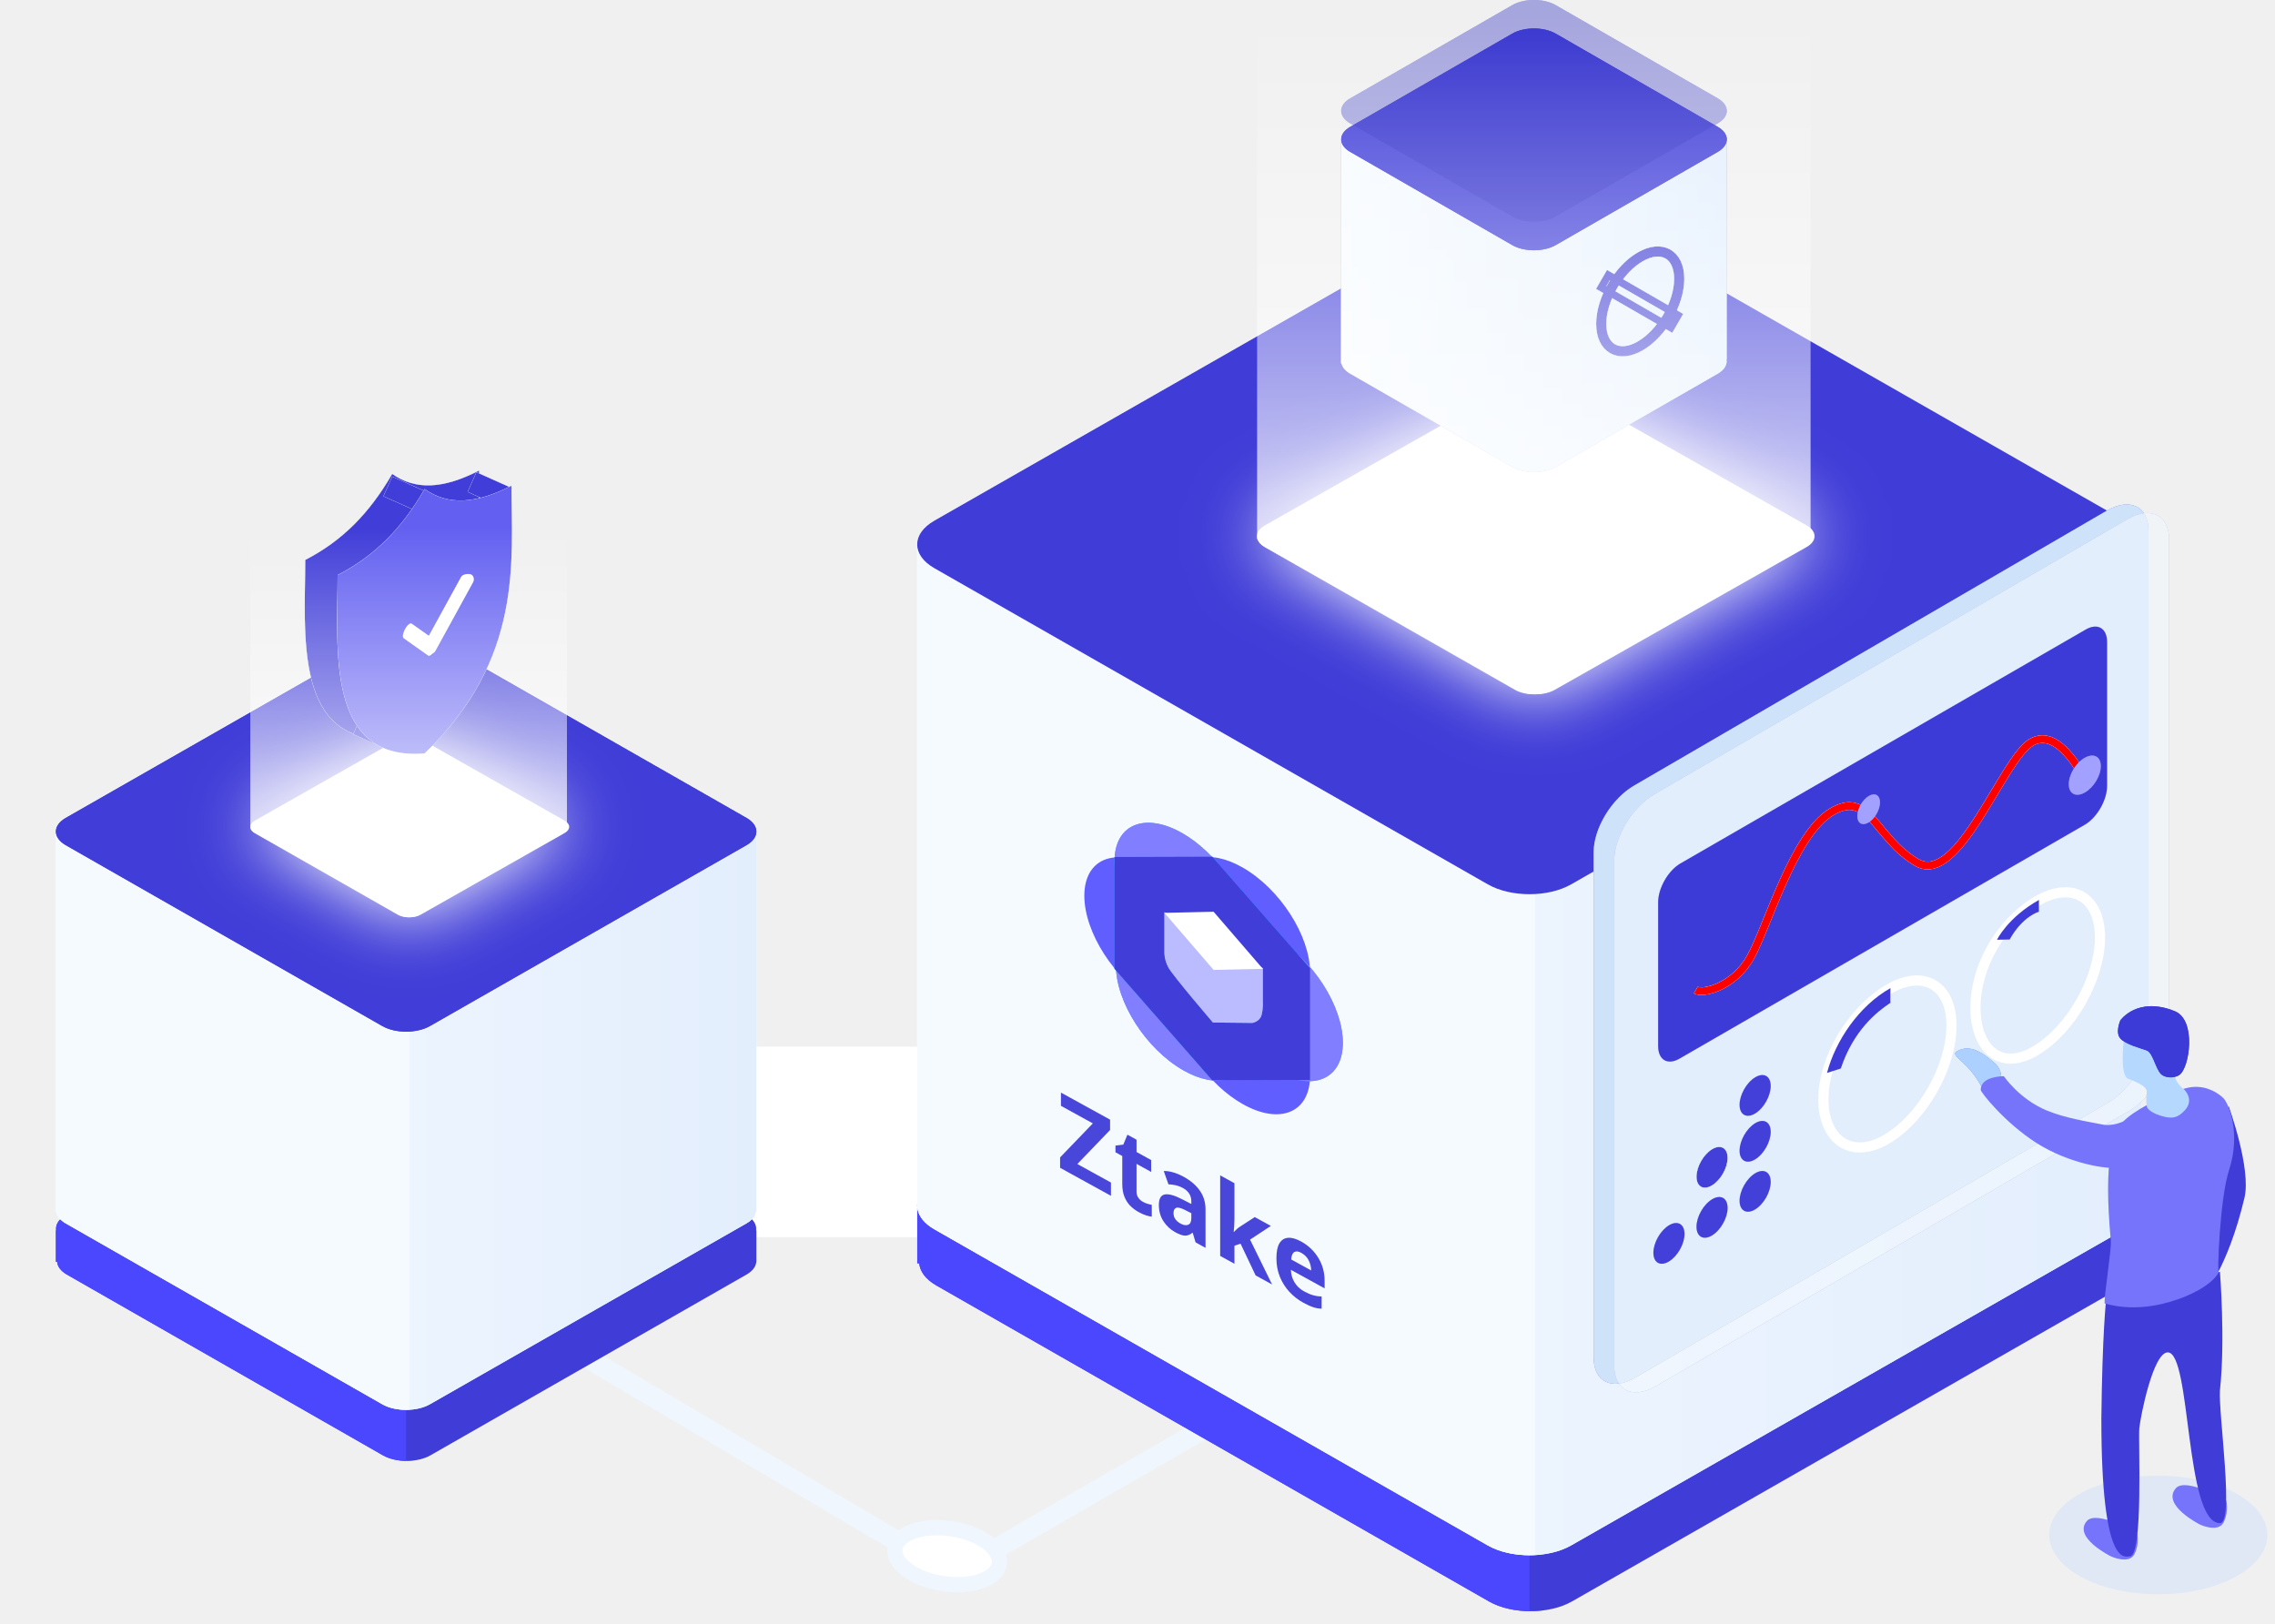
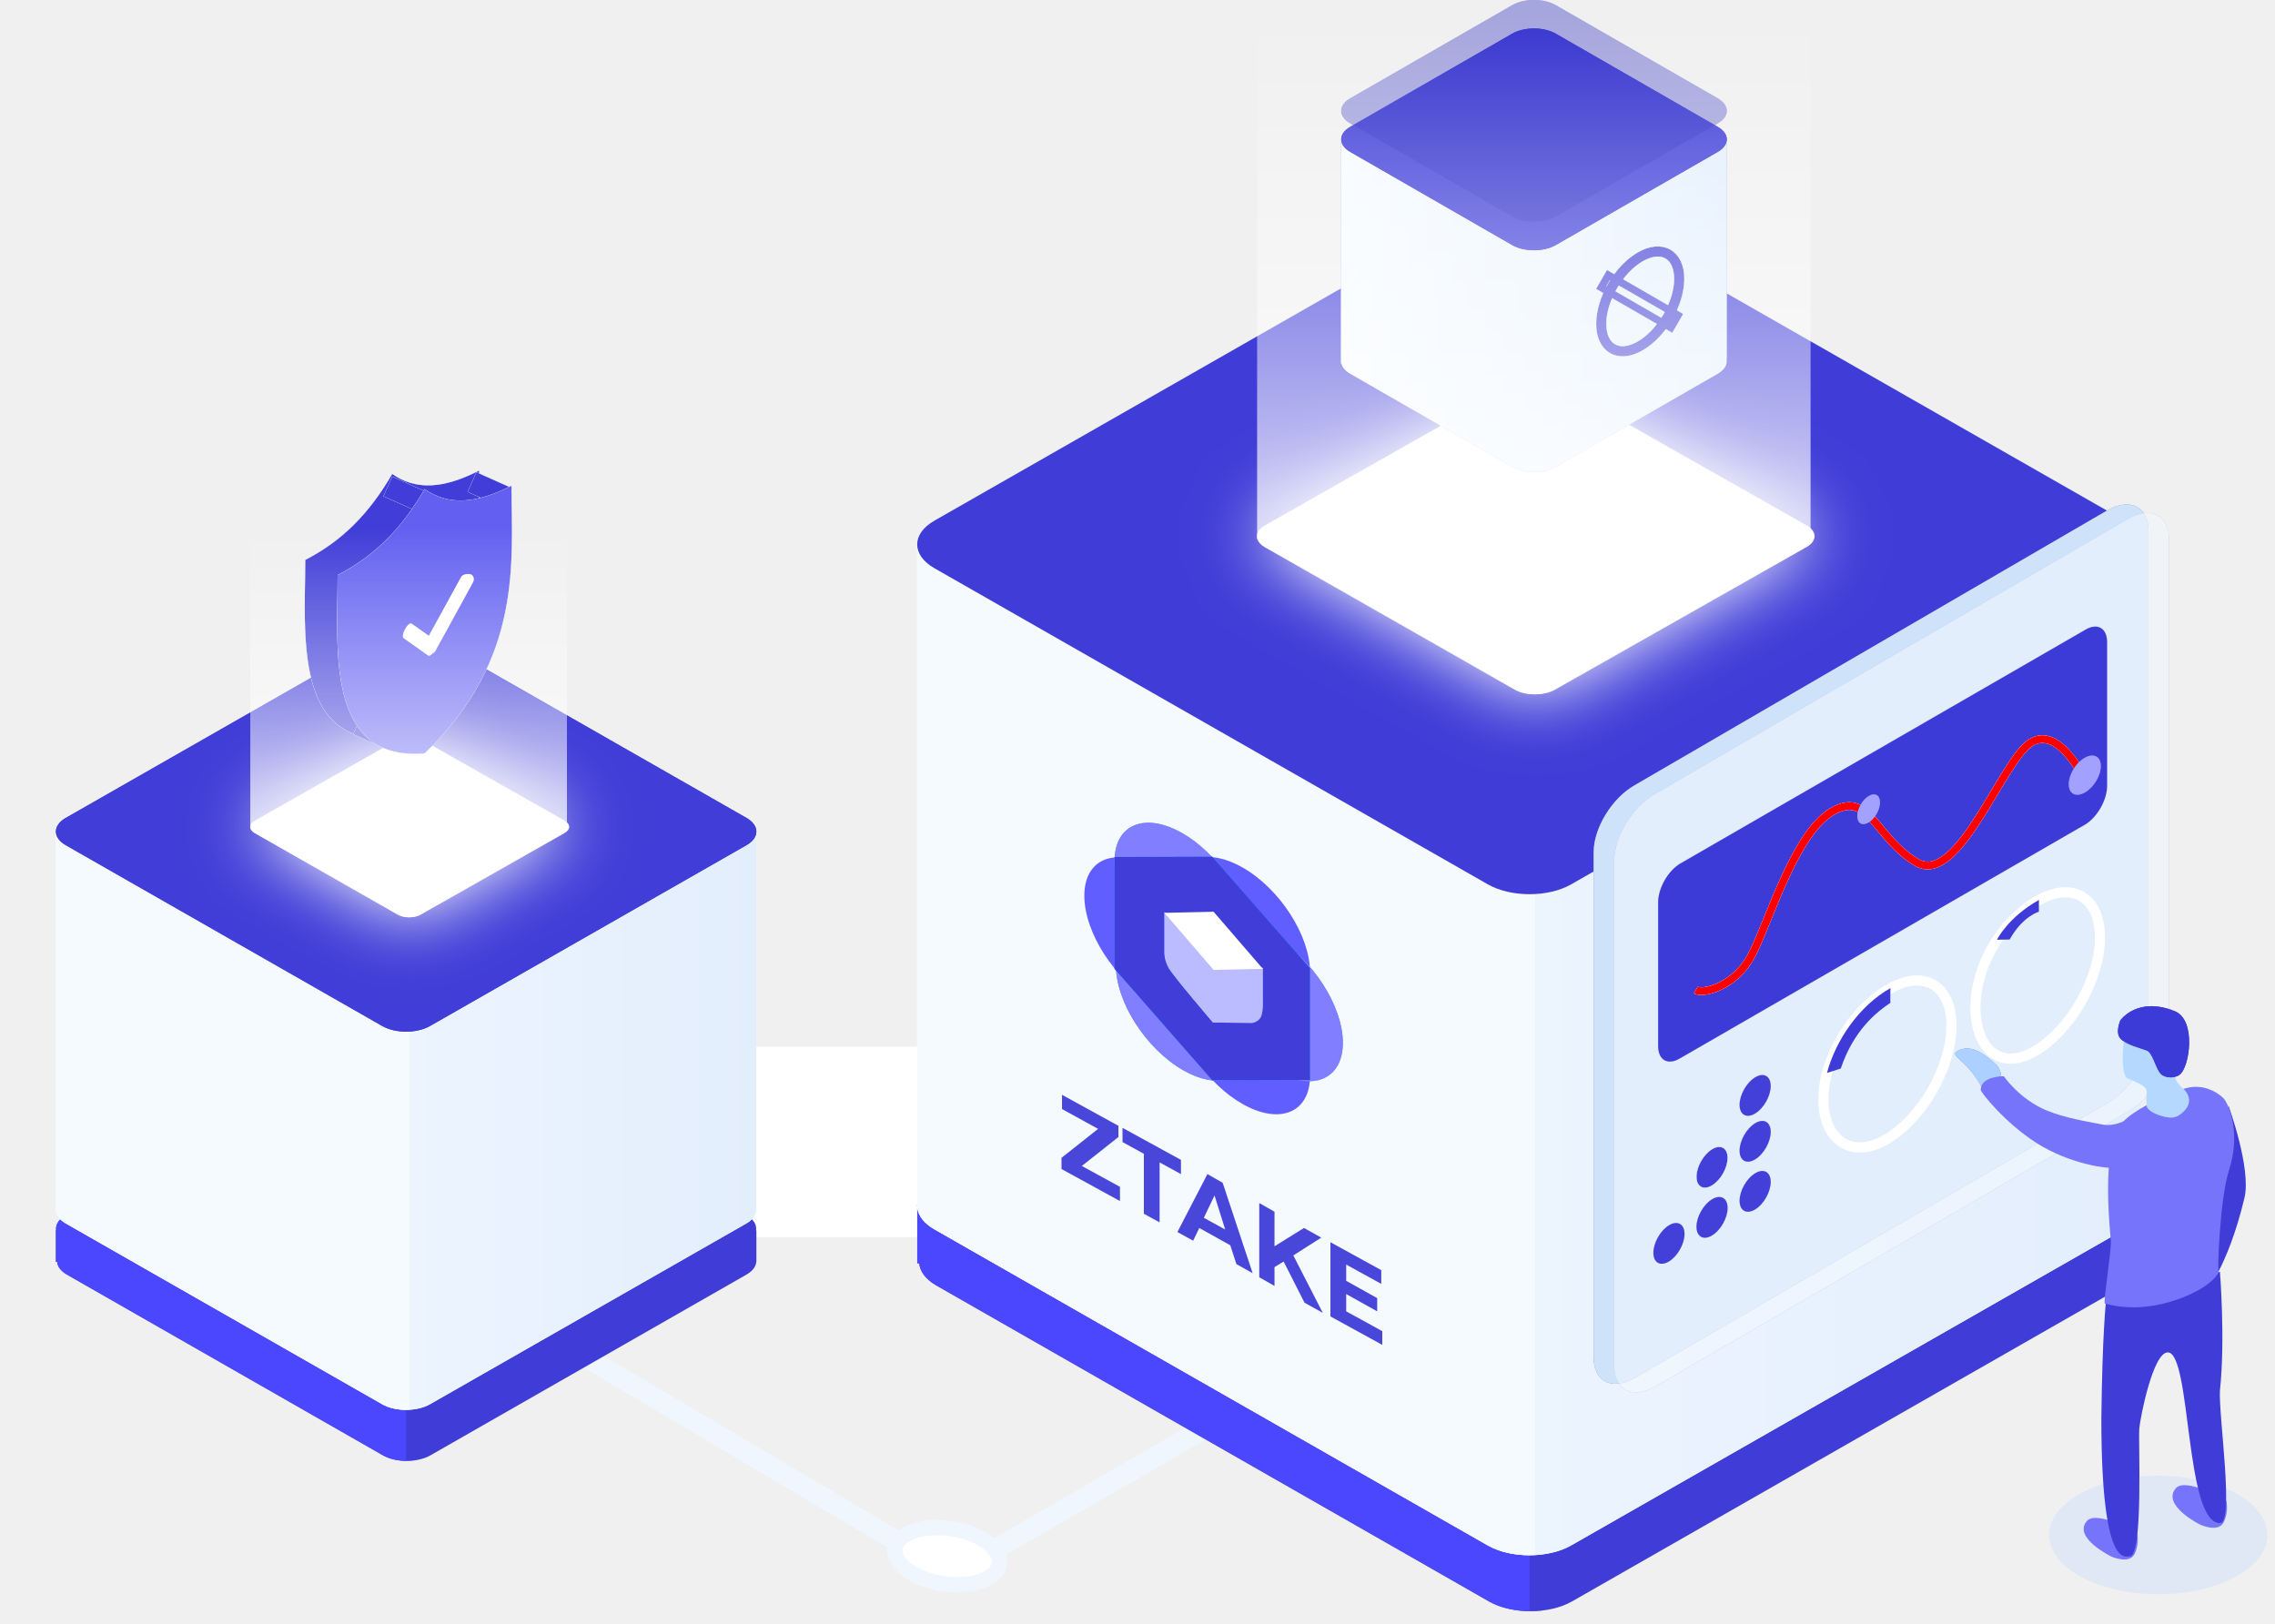
<svg xmlns="http://www.w3.org/2000/svg" width="447.5" height="319.5">
  <defs>
    <linearGradient id="a" x1="0%" y1="0%" y2="0%">
      <stop offset="0%" stop-color="#F5FAFF" />
      <stop offset="100%" stop-color="#E3EEFD" />
    </linearGradient>
    <filter id="b" width="209" height="162" x="198" y="25" filterUnits="userSpaceOnUse">
      <feOffset in="SourceAlpha" />
      <feGaussianBlur result="blurOut" stdDeviation="7.071" />
      <feFlood flood-color="#FFF" result="floodOut" />
      <feComposite in="floodOut" in2="blurOut" operator="atop" />
      <feComponentTransfer>
        <feFuncA type="linear" />
      </feComponentTransfer>
      <feMerge>
        <feMergeNode />
        <feMergeNode in="SourceGraphic" />
      </feMerge>
    </filter>
    <linearGradient id="c" x1="0%" y1="0%" y2="0%">
      <stop offset="0%" stop-color="#F7FBFF" />
      <stop offset="100%" stop-color="#E3EFFD" />
    </linearGradient>
    <filter id="d">
      <feFlood flood-color="#4340D9" flood-opacity="1" result="floodOut" />
      <feComposite in="floodOut" in2="SourceGraphic" operator="atop" result="compOut" />
      <feBlend in="compOut" in2="SourceGraphic" />
    </filter>
    <filter id="e">
      <feFlood flood-color="#2825BD" flood-opacity="1" result="floodOut" />
      <feComposite in="floodOut" in2="SourceGraphic" operator="atop" result="compOut" />
      <feBlend in="compOut" in2="SourceGraphic" />
    </filter>
    <filter id="f">
      <feFlood flood-color="#4442D4" flood-opacity="1" result="floodOut" />
      <feComposite in="floodOut" in2="SourceGraphic" operator="atop" result="compOut" />
      <feBlend in="compOut" in2="SourceGraphic" />
    </filter>
    <linearGradient id="g" x1="0%" x2="0%" y1="100%" y2="0%">
      <stop offset="0%" stop-color="#FFF" />
      <stop offset="100%" stop-color="#FFF" stop-opacity="0" />
    </linearGradient>
    <filter id="h">
      <feFlood flood-color="#817FFF" flood-opacity="1" result="floodOut" />
      <feComposite in="floodOut" in2="SourceGraphic" operator="atop" result="compOut" />
      <feBlend in="compOut" in2="SourceGraphic" />
    </filter>
    <filter id="i">
      <feFlood flood-color="#3F3CD8" flood-opacity="1" result="floodOut" />
      <feComposite in="floodOut" in2="SourceGraphic" operator="atop" result="compOut" />
      <feBlend in="compOut" in2="SourceGraphic" />
    </filter>
    <filter id="j">
      <feFlood flood-color="#BBBCFF" flood-opacity="1" result="floodOut" />
      <feComposite in="floodOut" in2="SourceGraphic" operator="atop" result="compOut" />
      <feBlend in="compOut" in2="SourceGraphic" />
    </filter>
    <filter id="k">
      <feFlood flood-color="#CEE3FA" flood-opacity="1" result="floodOut" />
      <feComposite in="floodOut" in2="SourceGraphic" operator="atop" result="compOut" />
      <feBlend in="compOut" in2="SourceGraphic" />
    </filter>
    <filter id="l">
      <feFlood flood-color="#F2F7FD" flood-opacity="1" result="floodOut" />
      <feComposite in="floodOut" in2="SourceGraphic" operator="atop" result="compOut" />
      <feBlend in="compOut" in2="SourceGraphic" />
    </filter>
    <filter id="m">
      <feFlood flood-color="#4340D9" flood-opacity="1" result="floodOut" />
      <feComposite in="floodOut" in2="SourceGraphic" operator="atop" result="compOut" />
      <feBlend in="compOut" in2="SourceGraphic" />
    </filter>
    <filter id="n">
      <feFlood flood-color="#4340D9" flood-opacity="1" result="floodOut" />
      <feComposite in="floodOut" in2="SourceGraphic" operator="atop" result="compOut" />
      <feBlend in="compOut" in2="SourceGraphic" />
    </filter>
    <filter id="o">
      <feFlood flood-color="#4340D9" flood-opacity="1" result="floodOut" />
      <feComposite in="floodOut" in2="SourceGraphic" operator="atop" result="compOut" />
      <feBlend in="compOut" in2="SourceGraphic" />
    </filter>
    <filter id="p">
      <feFlood flood-color="#4340D9" flood-opacity="1" result="floodOut" />
      <feComposite in="floodOut" in2="SourceGraphic" operator="atop" result="compOut" />
      <feBlend in="compOut" in2="SourceGraphic" />
    </filter>
    <filter id="q">
      <feFlood flood-color="#4340D9" flood-opacity="1" result="floodOut" />
      <feComposite in="floodOut" in2="SourceGraphic" operator="atop" result="compOut" />
      <feBlend in="compOut" in2="SourceGraphic" />
    </filter>
    <filter id="r">
      <feFlood flood-color="#4340D9" flood-opacity="1" result="floodOut" />
      <feComposite in="floodOut" in2="SourceGraphic" operator="atop" result="compOut" />
      <feBlend in="compOut" in2="SourceGraphic" />
    </filter>
    <filter id="s">
      <feFlood flood-color="#3E3BD8" flood-opacity="1" result="floodOut" />
      <feComposite in="floodOut" in2="SourceGraphic" operator="atop" result="compOut" />
      <feBlend in="compOut" in2="SourceGraphic" />
    </filter>
    <filter id="t">
      <feFlood flood-color="#FFF" flood-opacity="1" result="floodOut" />
      <feComposite in="floodOut" in2="SourceGraphic" operator="atop" result="compOut" />
      <feBlend in="compOut" in2="SourceGraphic" />
    </filter>
    <filter id="u">
      <feFlood flood-color="#A3A1FF" flood-opacity="1" result="floodOut" />
      <feComposite in="floodOut" in2="SourceGraphic" operator="atop" result="compOut" />
      <feBlend in="compOut" in2="SourceGraphic" />
    </filter>
    <filter id="v">
      <feFlood flood-color="#A3A1FF" flood-opacity="1" result="floodOut" />
      <feComposite in="floodOut" in2="SourceGraphic" operator="atop" result="compOut" />
      <feBlend in="compOut" in2="SourceGraphic" />
    </filter>
    <filter id="w">
      <feFlood flood-color="#ACD0FF" flood-opacity="1" result="floodOut" />
      <feComposite in="floodOut" in2="SourceGraphic" operator="atop" result="compOut" />
      <feBlend in="compOut" in2="SourceGraphic" />
    </filter>
    <filter id="x">
      <feFlood flood-color="#3E3BD8" flood-opacity="1" result="floodOut" />
      <feComposite in="floodOut" in2="SourceGraphic" operator="atop" result="compOut" />
      <feBlend in="compOut" in2="SourceGraphic" />
    </filter>
    <filter id="y">
      <feFlood flood-color="#3F3CD8" flood-opacity="1" result="floodOut" />
      <feComposite in="floodOut" in2="SourceGraphic" operator="atop" result="compOut" />
      <feBlend in="compOut" in2="SourceGraphic" />
    </filter>
    <filter id="z" width="162" height="136" x="0" y="95" filterUnits="userSpaceOnUse">
      <feOffset in="SourceAlpha" />
      <feGaussianBlur result="blurOut" stdDeviation="7.071" />
      <feFlood flood-color="#FFF" result="floodOut" />
      <feComposite in="floodOut" in2="blurOut" operator="atop" />
      <feComponentTransfer>
        <feFuncA type="linear" />
      </feComponentTransfer>
      <feMerge>
        <feMergeNode />
        <feMergeNode in="SourceGraphic" />
      </feMerge>
    </filter>
    <filter id="A">
      <feFlood flood-color="#3F3CD8" flood-opacity="1" result="floodOut" />
      <feComposite in="floodOut" in2="SourceGraphic" operator="atop" result="compOut" />
      <feBlend in="compOut" in2="SourceGraphic" />
    </filter>
    <filter id="B">
      <feFlood flood-color="#3F3CD8" flood-opacity="1" result="floodOut" />
      <feComposite in="floodOut" in2="SourceGraphic" operator="atop" result="compOut" />
      <feBlend in="compOut" in2="SourceGraphic" />
    </filter>
    <filter id="C">
      <feFlood flood-color="#3F3CD8" flood-opacity="1" result="floodOut" />
      <feComposite in="floodOut" in2="SourceGraphic" operator="atop" result="compOut" />
      <feBlend in="compOut" in2="SourceGraphic" />
    </filter>
    <filter id="D">
      <feFlood flood-color="#3F3CD8" flood-opacity="1" result="floodOut" />
      <feComposite in="floodOut" in2="SourceGraphic" operator="atop" result="compOut" />
      <feBlend in="compOut" in2="SourceGraphic" />
    </filter>
    <filter id="E">
      <feFlood flood-color="#6361F1" flood-opacity="1" result="floodOut" />
      <feComposite in="floodOut" in2="SourceGraphic" operator="atop" result="compOut" />
      <feBlend in="compOut" in2="SourceGraphic" />
    </filter>
    <filter id="F">
      <feFlood flood-color="#FFF" flood-opacity="1" result="floodOut" />
      <feComposite in="floodOut" in2="SourceGraphic" operator="atop" result="compOut" />
      <feBlend in="compOut" in2="SourceGraphic" />
    </filter>
  </defs>
  <path fill="none" stroke="#EFF6FD" stroke-width="4" d="M347.323 217.315l-159.991 92.358-134.144-79.388" />
  <path fill="#FFF" fill-rule="evenodd" stroke="#EFF6FD" stroke-width="3" d="M178.342 301.842c3.6-1.974 10.087-1.636 14.489.754 4.402 2.39 5.052 5.928 1.452 7.901-3.6 1.974-10.088 1.636-14.49-.754-4.402-2.39-5.051-5.928-1.451-7.901z" />
  <path fill="#FFF" fill-rule="evenodd" d="M122.563 205.927h95.625V243.4h-95.625v-37.473z" />
  <path fill="#3F3CD8" fill-rule="evenodd" d="M421.303 247.865c.167 1.81-.945 3.652-3.363 5.036l-108.692 62.158c-4.523 2.587-11.855 2.587-16.378 0l-108.692-62.158c-2.112-1.208-3.224-2.767-3.364-4.348h-.39v-10.832h.035c-.269-1.873.843-3.798 3.351-5.231l108.845-62.189c4.529-2.588 11.872-2.588 16.401 0l108.845 62.189c2.508 1.433 3.621 3.358 3.352 5.231h.05v10.144z" />
  <path fill="#4A47FF" fill-rule="evenodd" d="M421.303 248.561v-.696c.021.232.02.464 0 .696zm-120.44-80.195v148.488h2.553c-3.691.437-7.681-.156-10.546-1.795l-108.692-62.158c-2.112-1.208-3.224-2.767-3.364-4.348h-.39v-10.832h.035c-.269-1.873.843-3.798 3.351-5.231l108.845-62.189c2.293-1.311 5.308-1.952 8.313-1.935h-.105z" />
  <path fill="#F5FAFF" fill-rule="evenodd" d="M421.303 237.721h-.05c-.217 1.509-1.33 2.985-3.352 4.14l-108.845 62.19c-4.529 2.587-11.872 2.587-16.401 0l-108.845-62.19c-2.022-1.155-3.134-2.631-3.351-4.14h-.035v-.417a3.67 3.67 0 0 1 0-.257V107.648h.034c-.263-1.869.849-3.79 3.352-5.219l108.845-62.19c4.529-2.588 11.872-2.588 16.401 0l108.845 62.19c2.503 1.429 3.616 3.35 3.353 5.219h.049v130.073z" />
  <path fill="url(#a)" d="M421.303 237.721h-.05c-.217 1.509-1.33 2.985-3.352 4.14l-108.845 62.19c-4.529 2.587-11.872 2.587-16.401 0l-108.845-62.19c-2.022-1.155-3.134-2.631-3.351-4.14h-.035v-.417a3.67 3.67 0 0 1 0-.257V107.648h.034c-.263-1.869.849-3.79 3.352-5.219l108.845-62.19c4.529-2.588 11.872-2.588 16.401 0l108.845 62.19c2.503 1.429 3.616 3.35 3.353 5.219h.049v130.073z" />
  <path fill="#F5FAFF" fill-rule="evenodd" d="M301.947 107.648v198.284c-3.321.179-6.748-.428-9.292-1.881l-108.845-62.19c-2.022-1.155-3.134-2.631-3.351-4.14h-.035v-.417a3.67 3.67 0 0 1 0-.257V107.648h.034c-.263-1.869.849-3.79 3.352-5.219l108.845-62.19c4.529-2.588 11.872-2.588 16.401 0l108.845 62.19c2.503 1.429 3.616 3.35 3.353 5.219H301.947z" />
  <path fill="#3F3CD8" fill-rule="evenodd" d="M183.81 102.429l108.845-62.19c4.529-2.588 11.872-2.588 16.401 0l108.845 62.19c4.53 2.587 4.53 6.783 0 9.37l-108.845 62.19c-4.529 2.588-11.872 2.588-16.401 0l-108.845-62.19c-4.529-2.587-4.529-6.783 0-9.37z" />
  <path fill="#FFF" fill-rule="evenodd" d="M248.795 103.379l49.56-28.104c2.063-1.169 5.406-1.169 7.469 0l49.56 28.104c2.063 1.17 2.063 3.066 0 4.235l-49.56 28.105c-2.063 1.169-5.406 1.169-7.469 0l-49.56-28.105c-2.063-1.169-2.063-3.065 0-4.235z" filter="url(#b)" />
  <path fill="#9696F1" fill-rule="evenodd" d="M339.598 70.643c.215 1.024-.335 2.091-1.702 2.877l-31.88 18.341c-2.362 1.359-6.191 1.359-8.553 0l-31.88-18.341c-.991-.57-1.56-1.287-1.714-2.028h-.096V27.841h.879v-.819h75v43.621h-.054z" />
  <path fill="url(#c)" d="M339.598 70.643c.215 1.024-.335 2.091-1.702 2.877l-31.88 18.341c-2.362 1.359-6.191 1.359-8.553 0l-31.88-18.341c-.991-.57-1.56-1.287-1.714-2.028h-.096V27.841h.879v-.819h75v43.621h-.054z" />
  <path fill="#4340D9" fill-rule="evenodd" d="M297.463 6.619l-31.88 18.34c-2.362 1.358-2.362 3.562 0 4.92l31.88 18.341c2.362 1.359 6.191 1.359 8.553 0l31.88-18.341c2.362-1.358 2.362-3.562 0-4.92l-31.88-18.34c-2.362-1.36-6.191-1.36-8.553 0z" filter="url(#d)" />
  <path fill="#4340D9" fill-rule="evenodd" d="M297.463 1.01l-31.88 18.34c-2.362 1.359-2.362 3.562 0 4.921l31.88 18.34c2.362 1.359 6.191 1.359 8.553 0l31.88-18.34c2.362-1.359 2.362-3.562 0-4.921l-31.88-18.34c-2.362-1.359-6.191-1.359-8.553 0z" filter="url(#e)" opacity=".369" />
  <g fill="none" stroke="#FFF" filter="url(#f)">
    <path stroke-width="2" d="M322.638 50.536c-4.236 2.444-7.67 8.348-7.67 13.186 0 4.838 3.434 6.778 7.67 4.334 4.236-2.445 7.67-8.348 7.67-13.186 0-4.838-3.434-6.778-7.67-4.334z" />
    <path stroke-width="1.5" d="M316.376 54.131l-1.406 2.434 13.699 7.903 1.406-2.433-13.699-7.904z" />
  </g>
  <path fill="none" d="M356.041 106.096c-.184.578-.662 1.131-1.445 1.578l-49.186 28.047c-2.047 1.167-5.365 1.167-7.412 0l-49.185-28.047c-.784-.447-1.262-1-1.445-1.578h-.089v-.525V2.635h108.868v103.461h-.106z" opacity=".6" />
  <path fill="url(#g)" d="M356.041 106.096c-.184.578-.662 1.131-1.445 1.578l-49.186 28.047c-2.047 1.167-5.365 1.167-7.412 0l-49.185-28.047c-.784-.447-1.262-1-1.445-1.578h-.089v-.525V2.635h108.868v103.461h-.106z" />
  <path fill="#615EFF" fill-rule="evenodd" d="M252.749 198.679c3.014 4.114 4.944 8.878 4.944 12.992 0 7.228-5.948 9.703-13.285 5.529l-.039-.022c-6.622-3.767-12.096-11.658-13.104-18.475-1.449-.29-3.011-.872-4.649-1.804l-.039-.022c-7.338-4.174-13.286-13.418-13.286-20.646 0-7.228 5.948-9.704 13.286-5.53l.039.023c1.638.932 3.2 2.126 4.649 3.485 1.008-5.669 6.482-7.331 13.104-3.565l.039.022c7.337 4.175 13.285 13.419 13.285 20.647 0 4.113-1.93 6.681-4.944 7.366z" />
  <path fill="#0094FF" fill-rule="evenodd" d="M250.856 210.69c-1.749-.995-3.414-2.284-4.943-3.759-.964 5.747-6.462 7.449-13.121 3.661-7.337-4.174-13.285-13.418-13.285-20.646 0-4.054 1.872-6.611 4.81-7.34-3.091-4.155-5.082-8.998-5.082-13.173 0-7.228 5.948-9.703 13.285-5.529 6.693 3.807 12.214 11.828 13.136 18.694 1.597.239 3.354.866 5.2 1.916 7.337 4.175 13.286 13.418 13.286 20.647 0 7.227-5.949 9.703-13.286 5.529z" filter="url(#h)" />
  <path fill="#0094FF" fill-rule="evenodd" d="M238.461 212.546l19.226-.061v-21.996l-19.226-21.936-19.226.06v21.996l19.226 21.937z" filter="url(#i)" />
  <path fill="#0094FF" fill-rule="evenodd" d="M248.398 190.482l-19.357-11.012v7.882s-.083 1.37.774 2.984c.857 1.613 8.775 10.841 8.775 10.841l7.743.082s1.446-.23 1.807-1.515c.361-1.286.258-2.65.258-2.65v-6.612z" filter="url(#j)" />
  <path fill="#FFF" fill-rule="evenodd" d="M238.722 179.382l-9.68.216 9.68 11.228 9.679-.215-9.679-11.229z" />
-   <text fill="#4946DA" font-family="Montserrat" font-size="58.333" font-weight="bold" transform="matrix(.32307 .17783 0 .3575 208.07 229.51)">
-         Ztake
-     </text>
+   <path fill="#4946DA" d="M220.3 233.5V236.3L208.8 230V227.8L216 222.100L208.9 218.200V215.4L220 221.5V223.7L212.8 229.399L220.3 233.5Z" />
+   <path fill="#4946DA" d="M225 227L220.8 224.7V221.899L232.3 228.2V231L228.100 228.7V240.5L225 238.8V227Z" />
+   <path fill="#4946DA" d="M242 245L235.9 241.6L234.700 244.1L231.600 242.4L237.500 231L240.500 232.7L246.400 250.5L243.200 248.7L242 245ZM241 241.9L238.9 235.200L236.8 239.600L241 241.9Z" />
+   <path fill="#4946DA" d="M252.5 248.2L250.7 249.299V252.999L247.7 251.299V236.7L250.7 238.399V245.2L256.5 241.6L259.9 243.5L254.399 247L260.2 258.3L256.599 256.3L252.5 248.2Z" />
+   <path fill="#4946DA" d="M271.9 261.9V264.599L261.7 258.999V244.399L271.7 249.899V252.599L264.8 248.799V251.999L270.900 255.399V257.999L264.8 254.599V257.999L271.9 261.9Z" />
  <path fill="#4340D9" fill-rule="evenodd" d="M414.558 100.387l-93.028 54.111c-4.45 2.521-8.057 8.42-8.057 13.175v99.406c0 4.755 3.607 6.566 8.057 4.044l93.028-54.111c4.45-2.521 8.058-8.42 8.058-13.175v-99.406c0-4.755-3.608-6.566-8.058-4.044z" filter="url(#k)" />
  <path fill="#4340D9" fill-rule="evenodd" d="M418.608 102.065l-93.028 54.111c-4.45 2.522-8.057 8.42-8.057 13.176v99.405c0 4.755 3.607 6.566 8.057 4.045l93.028-54.112c4.45-2.521 8.058-8.42 8.058-13.175V106.11c0-4.756-3.608-6.567-8.058-4.045z" filter="url(#l)" opacity=".549" />
  <path fill="none" stroke="#FFF" stroke-width="2" d="M400.472 177.415c-6.958 4.2-11.898 12.756-11.898 20.839 0 8.084 4.94 12.634 11.898 8.434 6.958-4.201 12.599-14.158 12.599-22.242 0-8.083-5.641-11.231-12.599-7.031z" />
  <path fill="#3E3BD8" fill-rule="evenodd" d="M401.061 177.06v2.324s-3.149.815-5.756 5.459l-2.492.046s2.089-4.349 8.248-7.829z" />
  <path fill="none" stroke="#FFF" stroke-width="2" d="M371.265 194.767c-6.958 4.2-12.599 13.456-12.599 21.54 0 8.083 5.641 11.933 12.599 7.732 6.958-4.2 12.599-14.157 12.599-22.241 0-8.083-5.641-11.232-12.599-7.031z" />
  <path fill="#3E3BD8" fill-rule="evenodd" d="M359.373 211.093c1.712-6.429 6.322-13.201 12.481-16.682 0 0-.051 2.925 0 2.886-2.732 1.801-7.265 5.45-9.765 12.927" />
  <path fill="#A3A1FF" fill-rule="evenodd" d="M345.246 211.96l-.005.003c-1.689 1.02-3.059 3.439-3.059 5.403 0 1.964 1.37 2.73 3.059 1.71l.005-.003c1.689-1.02 3.059-3.439 3.059-5.403 0-1.964-1.37-2.729-3.059-1.71z" filter="url(#m)" />
  <path fill="#A3A1FF" fill-rule="evenodd" d="M345.246 220.988l-.005.003c-1.689 1.02-3.059 3.439-3.059 5.403 0 1.964 1.37 2.73 3.059 1.71l.005-.003c1.689-1.02 3.059-3.439 3.059-5.403 0-1.964-1.37-2.73-3.059-1.71z" filter="url(#n)" />
  <path fill="#A3A1FF" fill-rule="evenodd" d="M345.246 230.837l-.005.003c-1.689 1.02-3.059 3.439-3.059 5.403 0 1.964 1.37 2.73 3.059 1.71l.005-.003c1.689-1.02 3.059-3.439 3.059-5.403 0-1.964-1.37-2.73-3.059-1.71z" filter="url(#o)" />
  <path fill="#FFF" fill-rule="evenodd" d="M336.768 226.105l-.005.003c-1.689 1.02-3.059 3.439-3.059 5.403 0 1.964 1.37 2.73 3.059 1.71l.005-.003c1.689-1.019 3.059-3.438 3.059-5.402 0-1.965-1.37-2.73-3.059-1.711z" filter="url(#p)" />
  <path fill="#A3A1FF" fill-rule="evenodd" d="M336.768 235.954l-.005.003c-1.689 1.02-3.059 3.439-3.059 5.403 0 1.964 1.37 2.73 3.059 1.71l.005-.003c1.689-1.019 3.059-3.439 3.059-5.403 0-1.964-1.37-2.729-3.059-1.71z" filter="url(#q)" />
  <path fill="#A3A1FF" fill-rule="evenodd" d="M328.29 241.072l-.004.002c-1.69 1.02-3.059 3.439-3.059 5.403 0 1.965 1.369 2.73 3.059 1.711l.004-.004c1.69-1.019 3.059-3.438 3.059-5.402 0-1.965-1.369-2.73-3.059-1.71z" filter="url(#r)" />
  <path fill="#A3A1FF" fill-rule="evenodd" d="M410.173 123.913l-79.712 46.014c-2.374 1.432-4.299 4.831-4.299 7.591v28.306c0 2.76 1.925 3.836 4.299 2.403l79.712-46.013c2.374-1.433 4.299-4.832 4.299-7.592v-28.306c0-2.76-1.925-3.836-4.299-2.403z" filter="url(#s)" />
  <path fill="none" stroke="#F00" stroke-width="1.5" d="M410.322 153.849s-5.131-11.201-10.8-7.778c-5.67 3.422-14.296 28.449-22.521 23.593-8.225-4.855-9.313-14.407-16.775-9.903-7.462 4.504-12.557 22.572-15.856 28.503-3.299 5.93-9.391 7.351-10.801 6.519" filter="url(#t)" />
  <path fill="none" stroke="#F00" stroke-width="1.5" d="M410.322 153.849s-5.131-11.201-10.8-7.778c-5.67 3.422-14.296 28.449-22.521 23.593-8.225-4.855-9.313-14.407-16.775-9.903-7.462 4.504-12.557 22.572-15.856 28.503-3.299 5.93-9.391 7.351-10.801 6.519" />
  <path fill="#4340D9" fill-rule="evenodd" d="M367.571 156.615l-.003.002c-1.235.745-2.235 2.513-2.235 3.948 0 1.436 1 1.995 2.235 1.25l.003-.002c1.235-.745 2.236-2.513 2.236-3.948 0-1.436-1.001-1.995-2.236-1.25z" filter="url(#u)" />
  <path fill="#4340D9" fill-rule="evenodd" d="M410.087 149.083l-.005.003c-1.743.982-3.156 3.313-3.156 5.205s1.413 2.63 3.156 1.647l.005-.003c1.743-.982 3.156-3.312 3.156-5.205 0-1.892-1.413-2.63-3.156-1.647z" filter="url(#v)" />
  <path fill="#C6DDF9" fill-rule="evenodd" d="M424.54 290.33c11.852 0 21.46 5.223 21.46 11.666 0 6.443-9.608 11.667-21.46 11.667s-21.46-5.224-21.46-11.667 9.608-11.666 21.46-11.666z" opacity=".4" />
  <path fill="#7674FA" fill-rule="evenodd" d="M437.423 299.462c-1.071 2.213-4.697.478-4.697.478s-7.673-3.847-4.696-7.172c2.011-2.127 9.863 2.391 9.863 2.391s.602 2.09-.47 4.303zm-22.213 6.734s-7.62-3.754-4.665-6.998c1.998-2.075 9.797 2.333 9.797 2.333s.597 2.039-.466 4.199c-1.065 2.159-4.666.466-4.666.466z" />
  <path fill="#3F3CD8" fill-rule="evenodd" d="M414.277 255.812s-.751 6.452-.933 23.326c0 29.743 4.731 27.058 5.598 27.058 2.695 0 1.64-22.899 1.866-25.192.227-2.292 2.713-14.928 5.598-14.928 4.647 0 3.322 33.588 10.264 33.588 2.9 0-.309-21.335 0-26.124 1.077-9.818 0-23.326 0-23.326l-22.393 5.598z" />
  <path fill="#3F3CD8" fill-rule="evenodd" d="M438.361 217.555s4.508 12.338 3.135 18.109c-3.354 14.098-8.095 19.216-8.095 19.216l4.96-37.325z" />
  <path fill="#265CE8" fill-rule="evenodd" d="M390.019 214.292c-2.736-5.618-6.692-6.521-5.04-7.471 2.678-1.541 5.242.524 7.372 2.339 2.721 2.319.642 6.756-2.332 5.132z" filter="url(#w)" />
  <path fill="#7674FA" fill-rule="evenodd" d="M422.158 217.501s6-3.343 9.056-3.634c3.058-.291 5.273 1.333 6.159 2.215.887.882 3.532 6.615 1.087 14.139-1.833 5.639-2.37 20.731-2.018 20.089-1.528 2.789-6.253 4.693-7.944 5.291-8.998 3.186-14.579.621-14.492.909-.257-.844 1.36-10.692 1.204-12.361-1.497-16.065.262-21.843 3.266-24.259 1.705-1.37 3.682-2.389 3.682-2.389z" />
  <path fill="#7674FA" fill-rule="evenodd" d="M416.61 229.687c2.835-.739 7.966-13.774 2.332-9.797-2.364 1.67-4.692 1.485-5.131 1.4-3.436-.669-7.612-1.323-11.196-2.799-5.405-2.227-8.455-6.753-8.455-6.753s-4.598-.044-4.537 2.712c.011.474 4.715 6.422 10.893 10.383 6.512 4.174 14.329 5.314 16.094 4.854z" />
  <path fill="#B4D8FF" fill-rule="evenodd" d="M417.733 204.958s-.775 6.596.865 7.266c1.641.672 3.87 1.514 3.671 2.737-.2 1.222 0 2.736 0 2.736s.174 1.016 2.752 1.824 3.487.166 4.587-.912c2.209-2.166.054-4.219.054-4.219s-1.976-1.461-1.889-3.077c.048-.874-1.923-4.894-4.632-6.351-2.303-1.238-5.408-.004-5.408-.004z" />
  <path fill="#3F3CD8" fill-rule="evenodd" d="M417.085 200.745s-1.066 2.374 0 3.579c1.067 1.204 4.114 1.931 5.209 2.355 1.171.453 1.701 3.501 2.756 4.617.692.732 2.505.968 3.648.185 2-1.371 3.396-10.776-.893-12.525-7.377-3.008-10.72 1.789-10.72 1.789z" filter="url(#x)" />
  <path fill="#3F3CD8" fill-rule="evenodd" d="M148.783 248.004c.002.05.002.099 0 .149v.107h-.018c-.076.908-.697 1.804-1.909 2.498l-62.17 35.563c-2.587 1.48-6.782 1.48-9.369 0l-62.17-35.563c-1.212-.694-1.833-1.59-1.909-2.498H11v-6.177h.048c-.16-1.075.45-2.18 1.889-3.002L75.195 203.5c2.59-1.48 6.79-1.48 9.381 0l62.257 35.581c1.44.822 2.049 1.927 1.89 3.002h.06v5.921z" />
  <path fill="#4A47FF" fill-rule="evenodd" d="M79.877 287.343h1.496c-2.118.256-4.411-.081-6.056-1.022l-62.17-35.563c-1.212-.694-1.833-1.59-1.909-2.498H11v-6.177h.048c-.16-1.075.45-2.18 1.889-3.002L75.195 203.5c1.293-.739 2.987-1.109 4.682-1.11v84.953z" />
  <path fill="#F5FAFF" fill-rule="evenodd" d="M148.783 238.335h-.06c-.128.86-.738 1.702-1.89 2.36l-62.257 35.58c-2.591 1.481-6.791 1.481-9.381 0l-62.258-35.58c-1.152-.658-1.761-1.5-1.889-2.36H11v-.284-74.135h.047c-.156-1.072.454-2.174 1.89-2.995l62.258-35.58c2.59-1.481 6.79-1.481 9.381 0l62.257 35.58c1.436.821 2.047 1.923 1.891 2.995h.059v74.419z" />
  <path fill="url(#a)" d="M148.783 238.335h-.06c-.128.86-.738 1.702-1.89 2.36l-62.257 35.58c-2.591 1.481-6.791 1.481-9.381 0l-62.258-35.58c-1.152-.658-1.761-1.5-1.889-2.36H11v-.284-74.135h.047c-.156-1.072.454-2.174 1.89-2.995l62.258-35.58c2.59-1.481 6.79-1.481 9.381 0l62.257 35.58c1.436.821 2.047 1.923 1.891 2.995h.059v74.419z" />
  <path fill="#F5FAFF" fill-rule="evenodd" d="M80.522 163.916v113.435c-1.904.104-3.87-.243-5.327-1.076l-62.258-35.58c-1.152-.658-1.761-1.5-1.889-2.36H11v-.284-74.135h.047c-.156-1.072.454-2.174 1.89-2.995l62.258-35.58c2.59-1.481 6.79-1.481 9.381 0l62.257 35.58c1.436.821 2.047 1.923 1.891 2.995H80.522z" />
  <path fill="#3F3CD8" fill-rule="evenodd" d="M12.937 160.921l62.258-35.58c2.59-1.481 6.79-1.481 9.381 0l62.257 35.58c2.591 1.481 2.591 3.881 0 5.362l-62.257 35.58c-2.591 1.481-6.791 1.481-9.381 0l-62.258-35.58c-2.591-1.481-2.591-3.881 0-5.362z" filter="url(#y)" />
  <path fill="#FFF" fill-rule="evenodd" d="M50.107 161.465l28.348-16.079c1.18-.669 3.092-.669 4.272 0l28.348 16.079c1.179.669 1.179 1.754 0 2.423l-28.348 16.08c-1.18.669-3.092.669-4.272 0l-28.348-16.08c-1.18-.669-1.18-1.754 0-2.423z" filter="url(#z)" />
  <path fill="#FFF" fill-rule="evenodd" d="M77.144 145.256c-19.509 1.558-17.104-20.537-17.104-35.099 7.086-3.642 12.514-8.969 17.103-16.92 4.59 3.232 10.018 2.978 17.102-.665 0 14.562 2.406 34.185-17.101 52.684z" filter="url(#A)" />
  <path fill="#EAF2FE" fill-rule="evenodd" d="M77.14 93.754l6.98 3.122-1.73 3.885-6.98-3.121 1.73-3.886z" filter="url(#B)" />
  <path fill="#EAF2FE" fill-rule="evenodd" d="M93.702 92.903l6.98 3.122-1.731 3.885-6.98-3.121 1.731-3.886z" filter="url(#C)" />
  <path fill="#EAF2FE" fill-rule="evenodd" d="M71.195 140.561l6.98 3.122-1.73 3.885-6.981-3.121 1.731-3.886z" filter="url(#D)" />
  <path fill="#FFF" fill-rule="evenodd" d="M83.514 148.235c-19.509 1.558-17.104-20.537-17.104-35.099 7.085-3.643 12.513-8.969 17.103-16.92 4.59 3.232 10.017 2.978 17.102-.665 0 14.562 2.405 34.185-17.101 52.684z" filter="url(#E)" />
  <g fill="#3F3ED8" fill-rule="evenodd" filter="url(#F)">
    <path d="M80.976 122.7l4.818 3.409c.285.202.164 1.008-.27 1.799-.434.792-1.018 1.27-1.303 1.068l-4.818-3.409c-.285-.202-.164-1.007.271-1.799.434-.791 1.017-1.269 1.302-1.068z" />
    <path d="M93.045 114.575l-7.397 13.481c-.284.517-.865.689-1.298.382-.433-.306-1.299-.974-1.014-1.492l7.396-13.48c.284-.518 1.61-.689 2.043-.383.433.306.554.975.27 1.492z" />
  </g>
  <path fill="none" d="M111.452 163.009c-.102.334-.375.655-.828.913L82.49 179.969c-1.171.667-3.069.667-4.239 0l-28.134-16.047c-.453-.258-.726-.579-.828-.913h-.057v-59.196h62.286v59.196h-.066z" opacity=".6" />
  <path fill="url(#g)" d="M111.452 163.009c-.102.334-.375.655-.828.913L82.49 179.969c-1.171.667-3.069.667-4.239 0l-28.134-16.047c-.453-.258-.726-.579-.828-.913h-.057v-59.196h62.286v59.196h-.066z" />
</svg>
